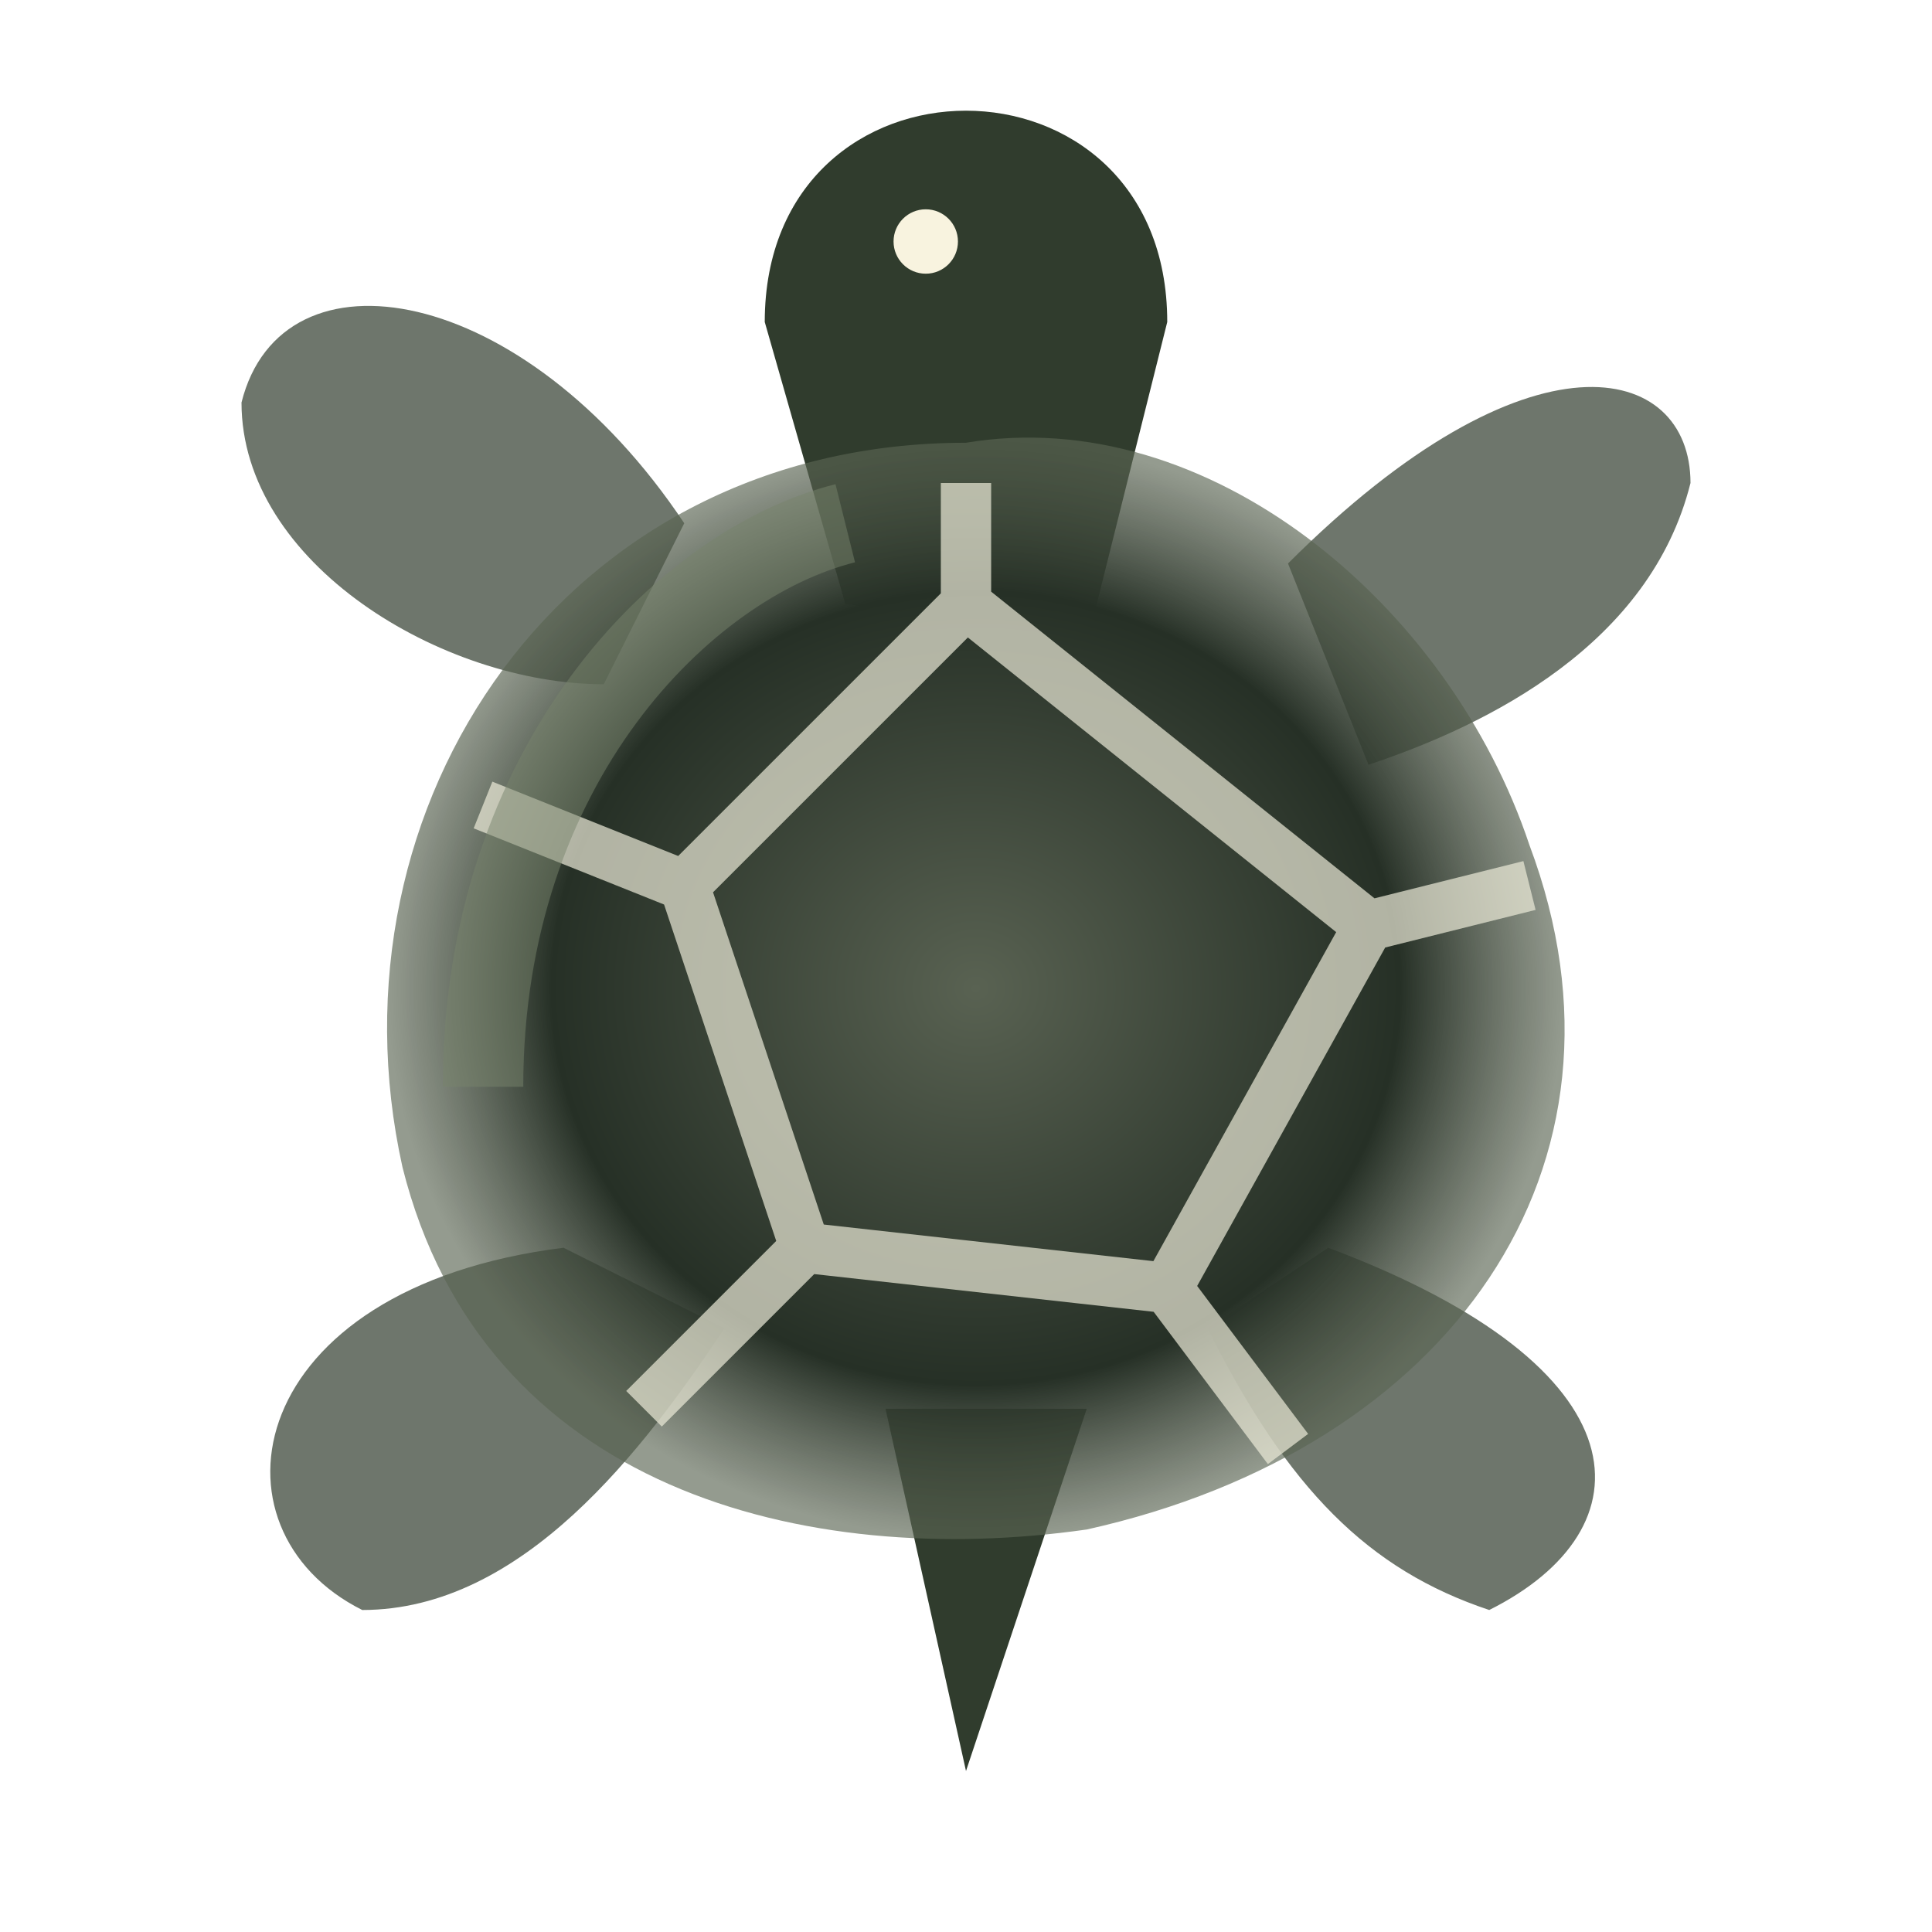
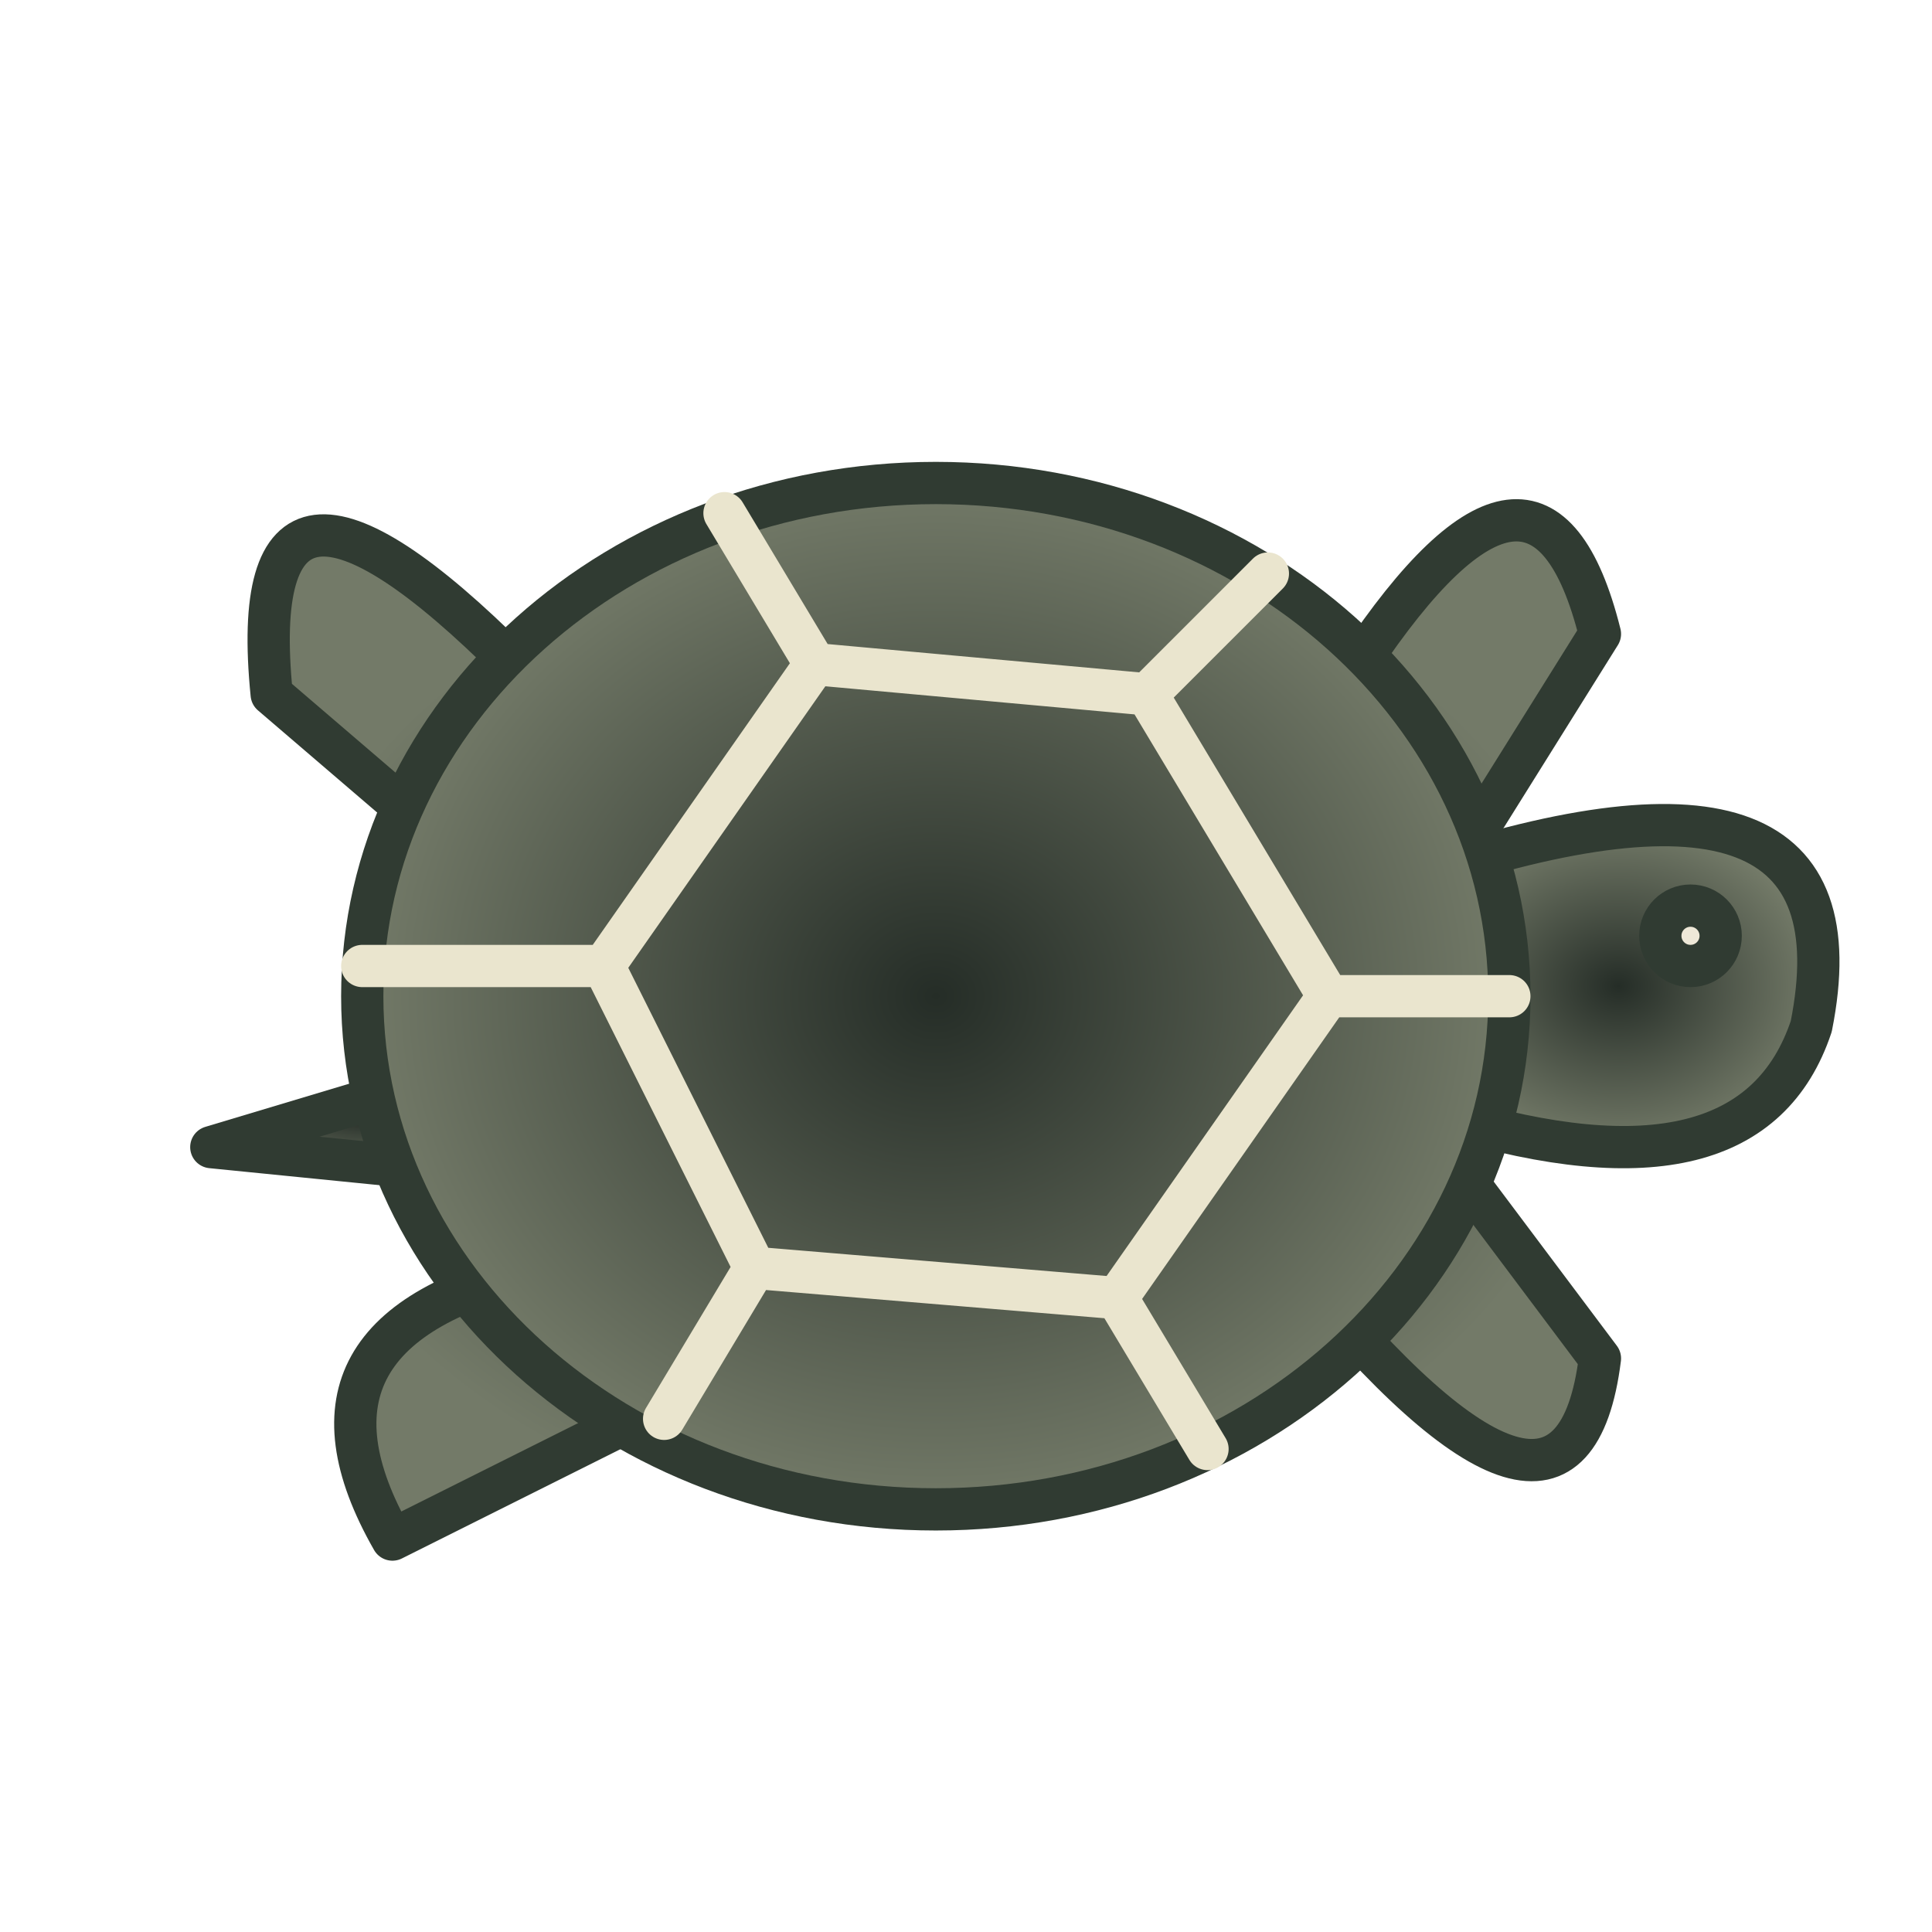
- <svg xmlns="http://www.w3.org/2000/svg" viewBox="0 0 48 48">
+ <svg xmlns="http://www.w3.org/2000/svg" viewBox="0 0 64 64">
  <defs>
    <radialGradient id="ink">
-       <stop stop-color="#596252" />
-       <stop offset=".72" stop-color="#263026" />
-       <stop offset="1" stop-color="#5b6553" stop-opacity=".65" />
+       <stop stop-color="#252d27" />
+       <stop offset="1" stop-color="#737a68" />
    </radialGradient>
  </defs>
-   <g fill="#303c2d">
-     <path d="M17 13c-4-6-10-7-11-3 0 4 5 7 9 7M32 14c6-6 10-5 10-2-1 4-5 6-8 7M14 31c-8 1-9 7-5 9 4 0 7-4 9-7M33 31c8 3 8 7 4 9-3-1-5-3-7-7" opacity=".7" />
-     <path d="m22 35 2 9 3-9" />
-     <path d="M19 8c0-7 10-7 10 0l-2 8-6-1Z" />
+   <g fill="url(#ink)" stroke="#303b32" stroke-width="1.4" stroke-linecap="round" stroke-linejoin="round">
+     <path d="M17 22Q8 13 9 23L16 29M18 42Q9 44 13 51L23 46M43 42Q52 53 53 45L47 37M45 22Q51 13 53 21L48 29" />
+     <path d="M47 29Q62 24 60 34Q58 40 48 37" />
+     <path d="M17 35L7 38L17 39" />
+     <ellipse cx="31" cy="33" rx="19" ry="17" />
+     <path fill="none" stroke="#eae5ce" d="M27 22L38 23L44 33L37 43L25 42L20 32ZM27 22L24 17M38 23L42 19M44 33L50 33M37 43L40 48M25 42L22 47M20 32L12 32" />
+     <circle cx="56" cy="31" r="1" fill="#eee8d8" />
  </g>
-   <path d="M24 11c-10 0-16 9-14 18 2 8 10 10 17 9 9-2 14-9 11-17-2-6-8-11-14-10Z" fill="url(#ink)" />
-   <g fill="none" stroke="#ecebd9" stroke-width="1.25" opacity=".7">
-     <path d="m24 15-7 7 3 9 9 1 5-9-10-8Z M24 15v-3M17 22l-5-2M20 31l-4 4M29 32l3 4M34 23l4-1" />
-   </g>
-   <path d="M12 27c0-8 5-13 9-14" fill="none" stroke="#77836c" stroke-width="2" opacity=".5" />
-   <circle cx="23" cy="6" r=".8" fill="#f8f3df" />
</svg>
